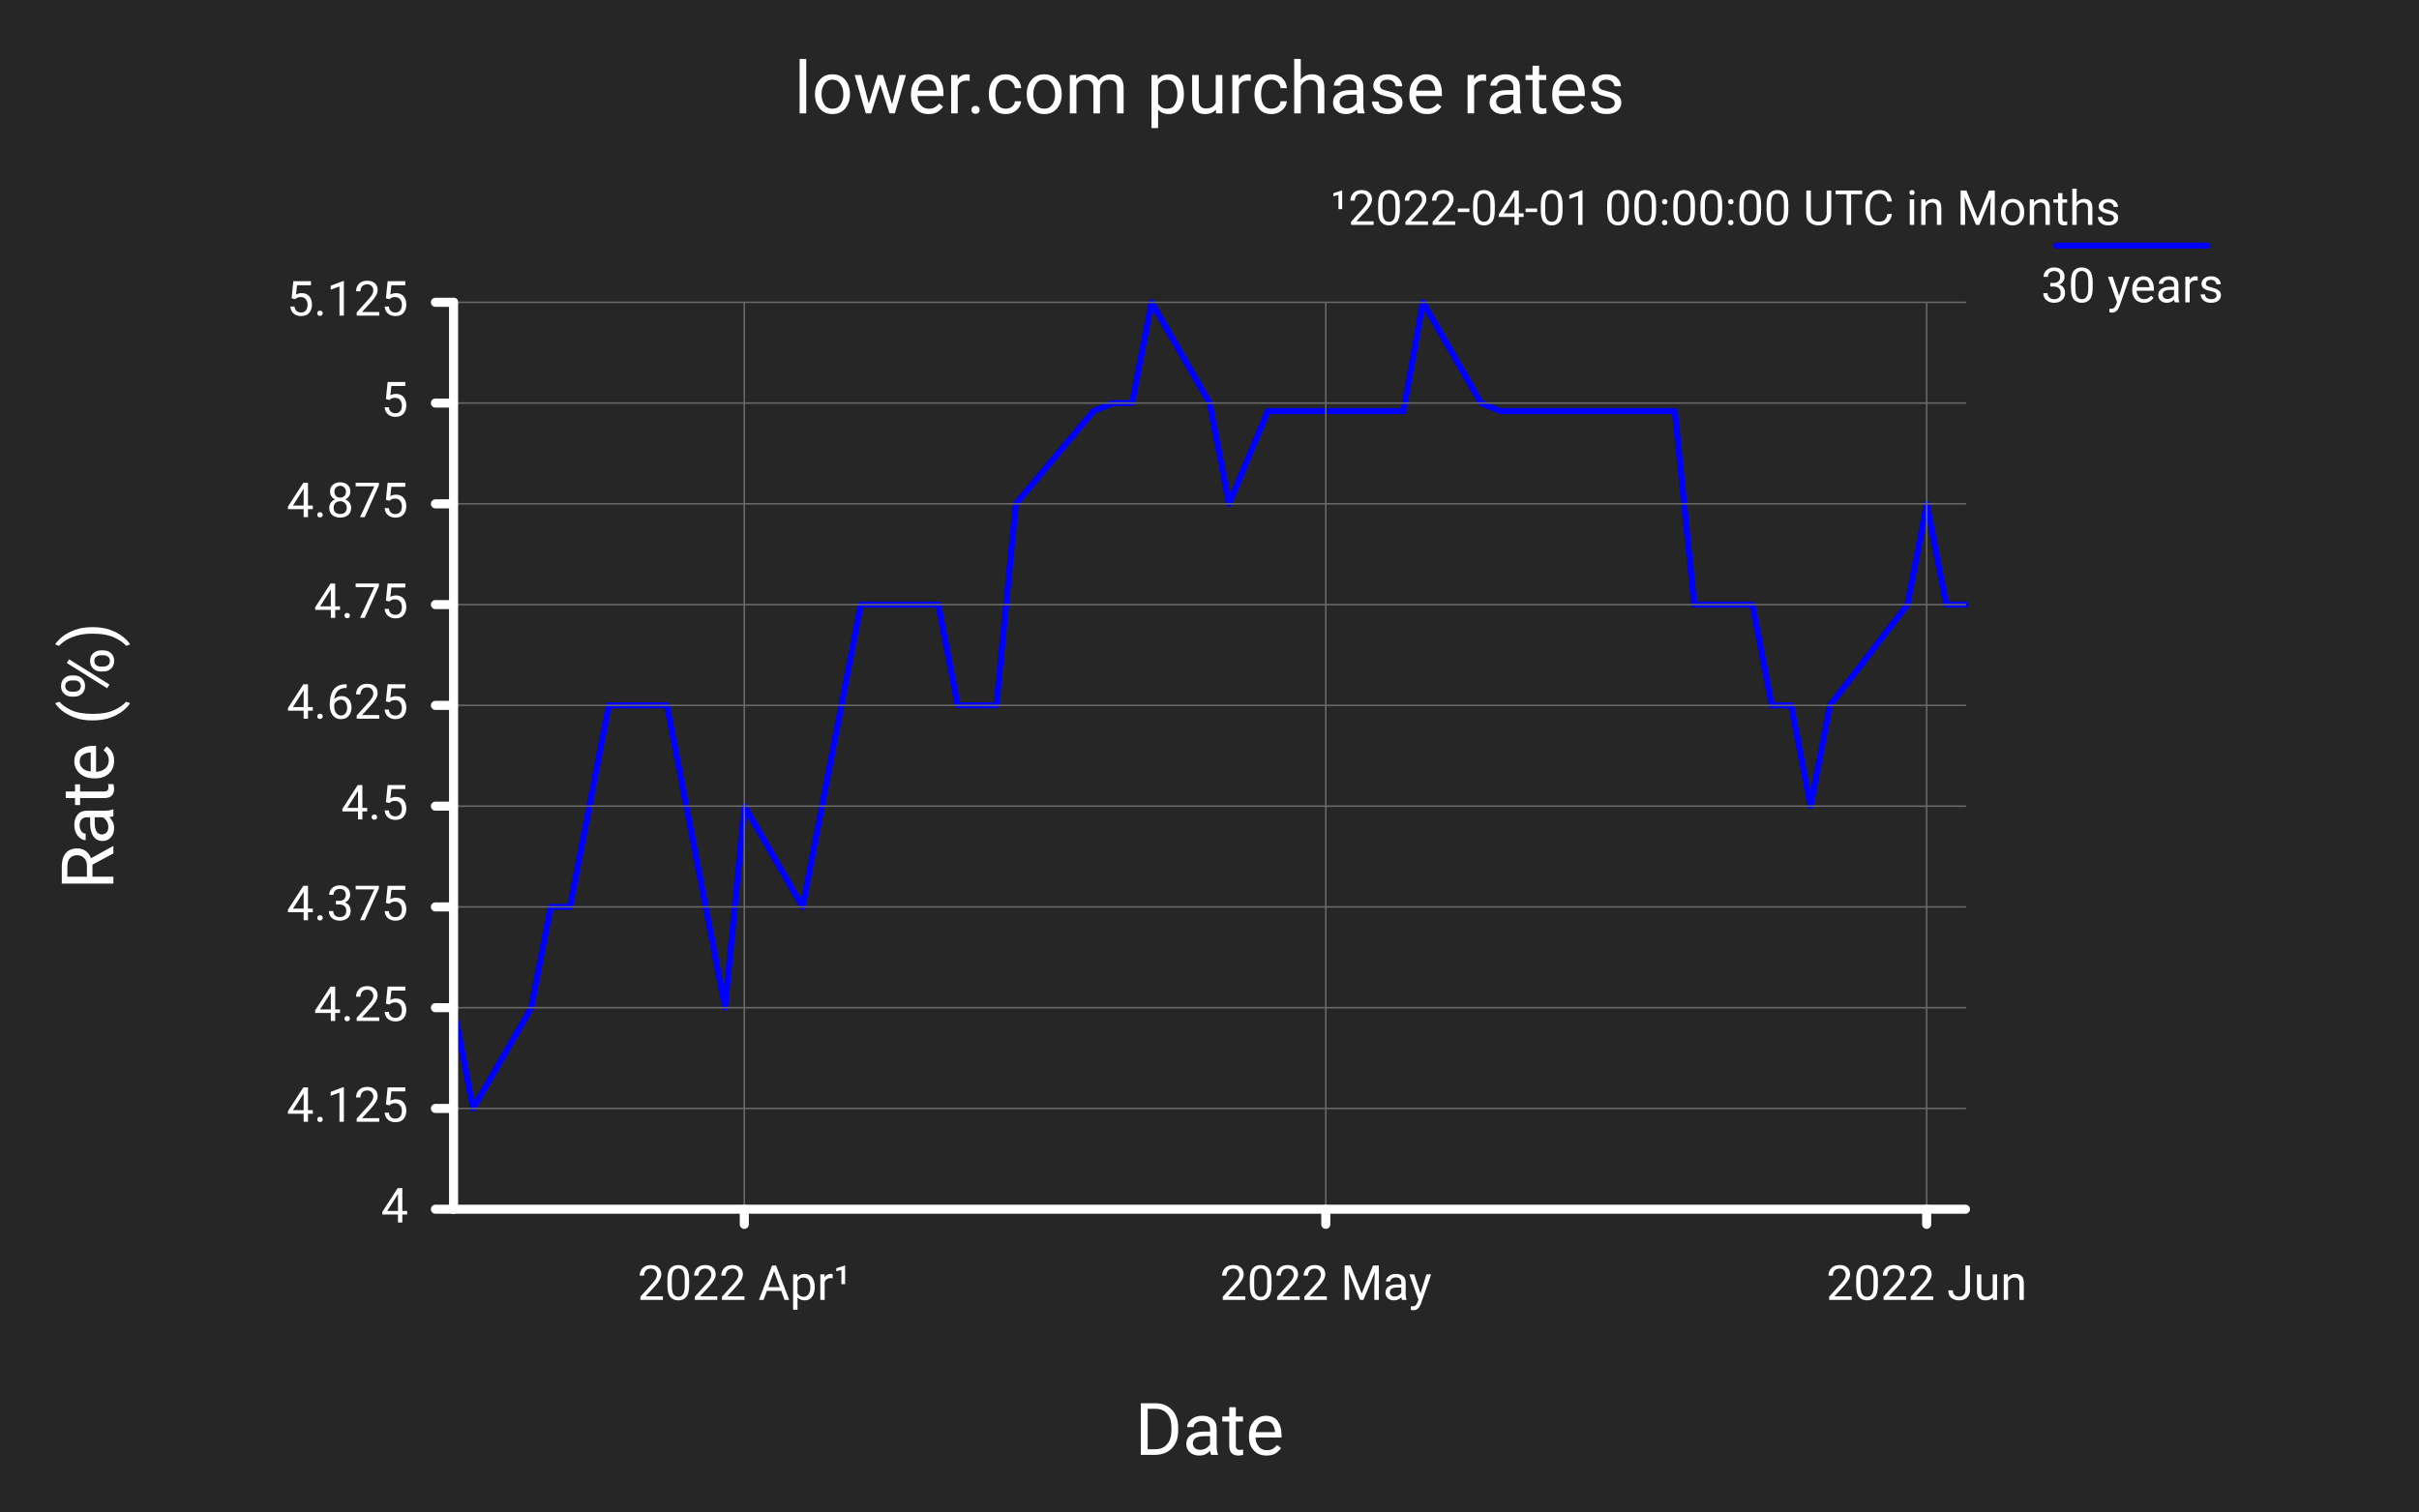
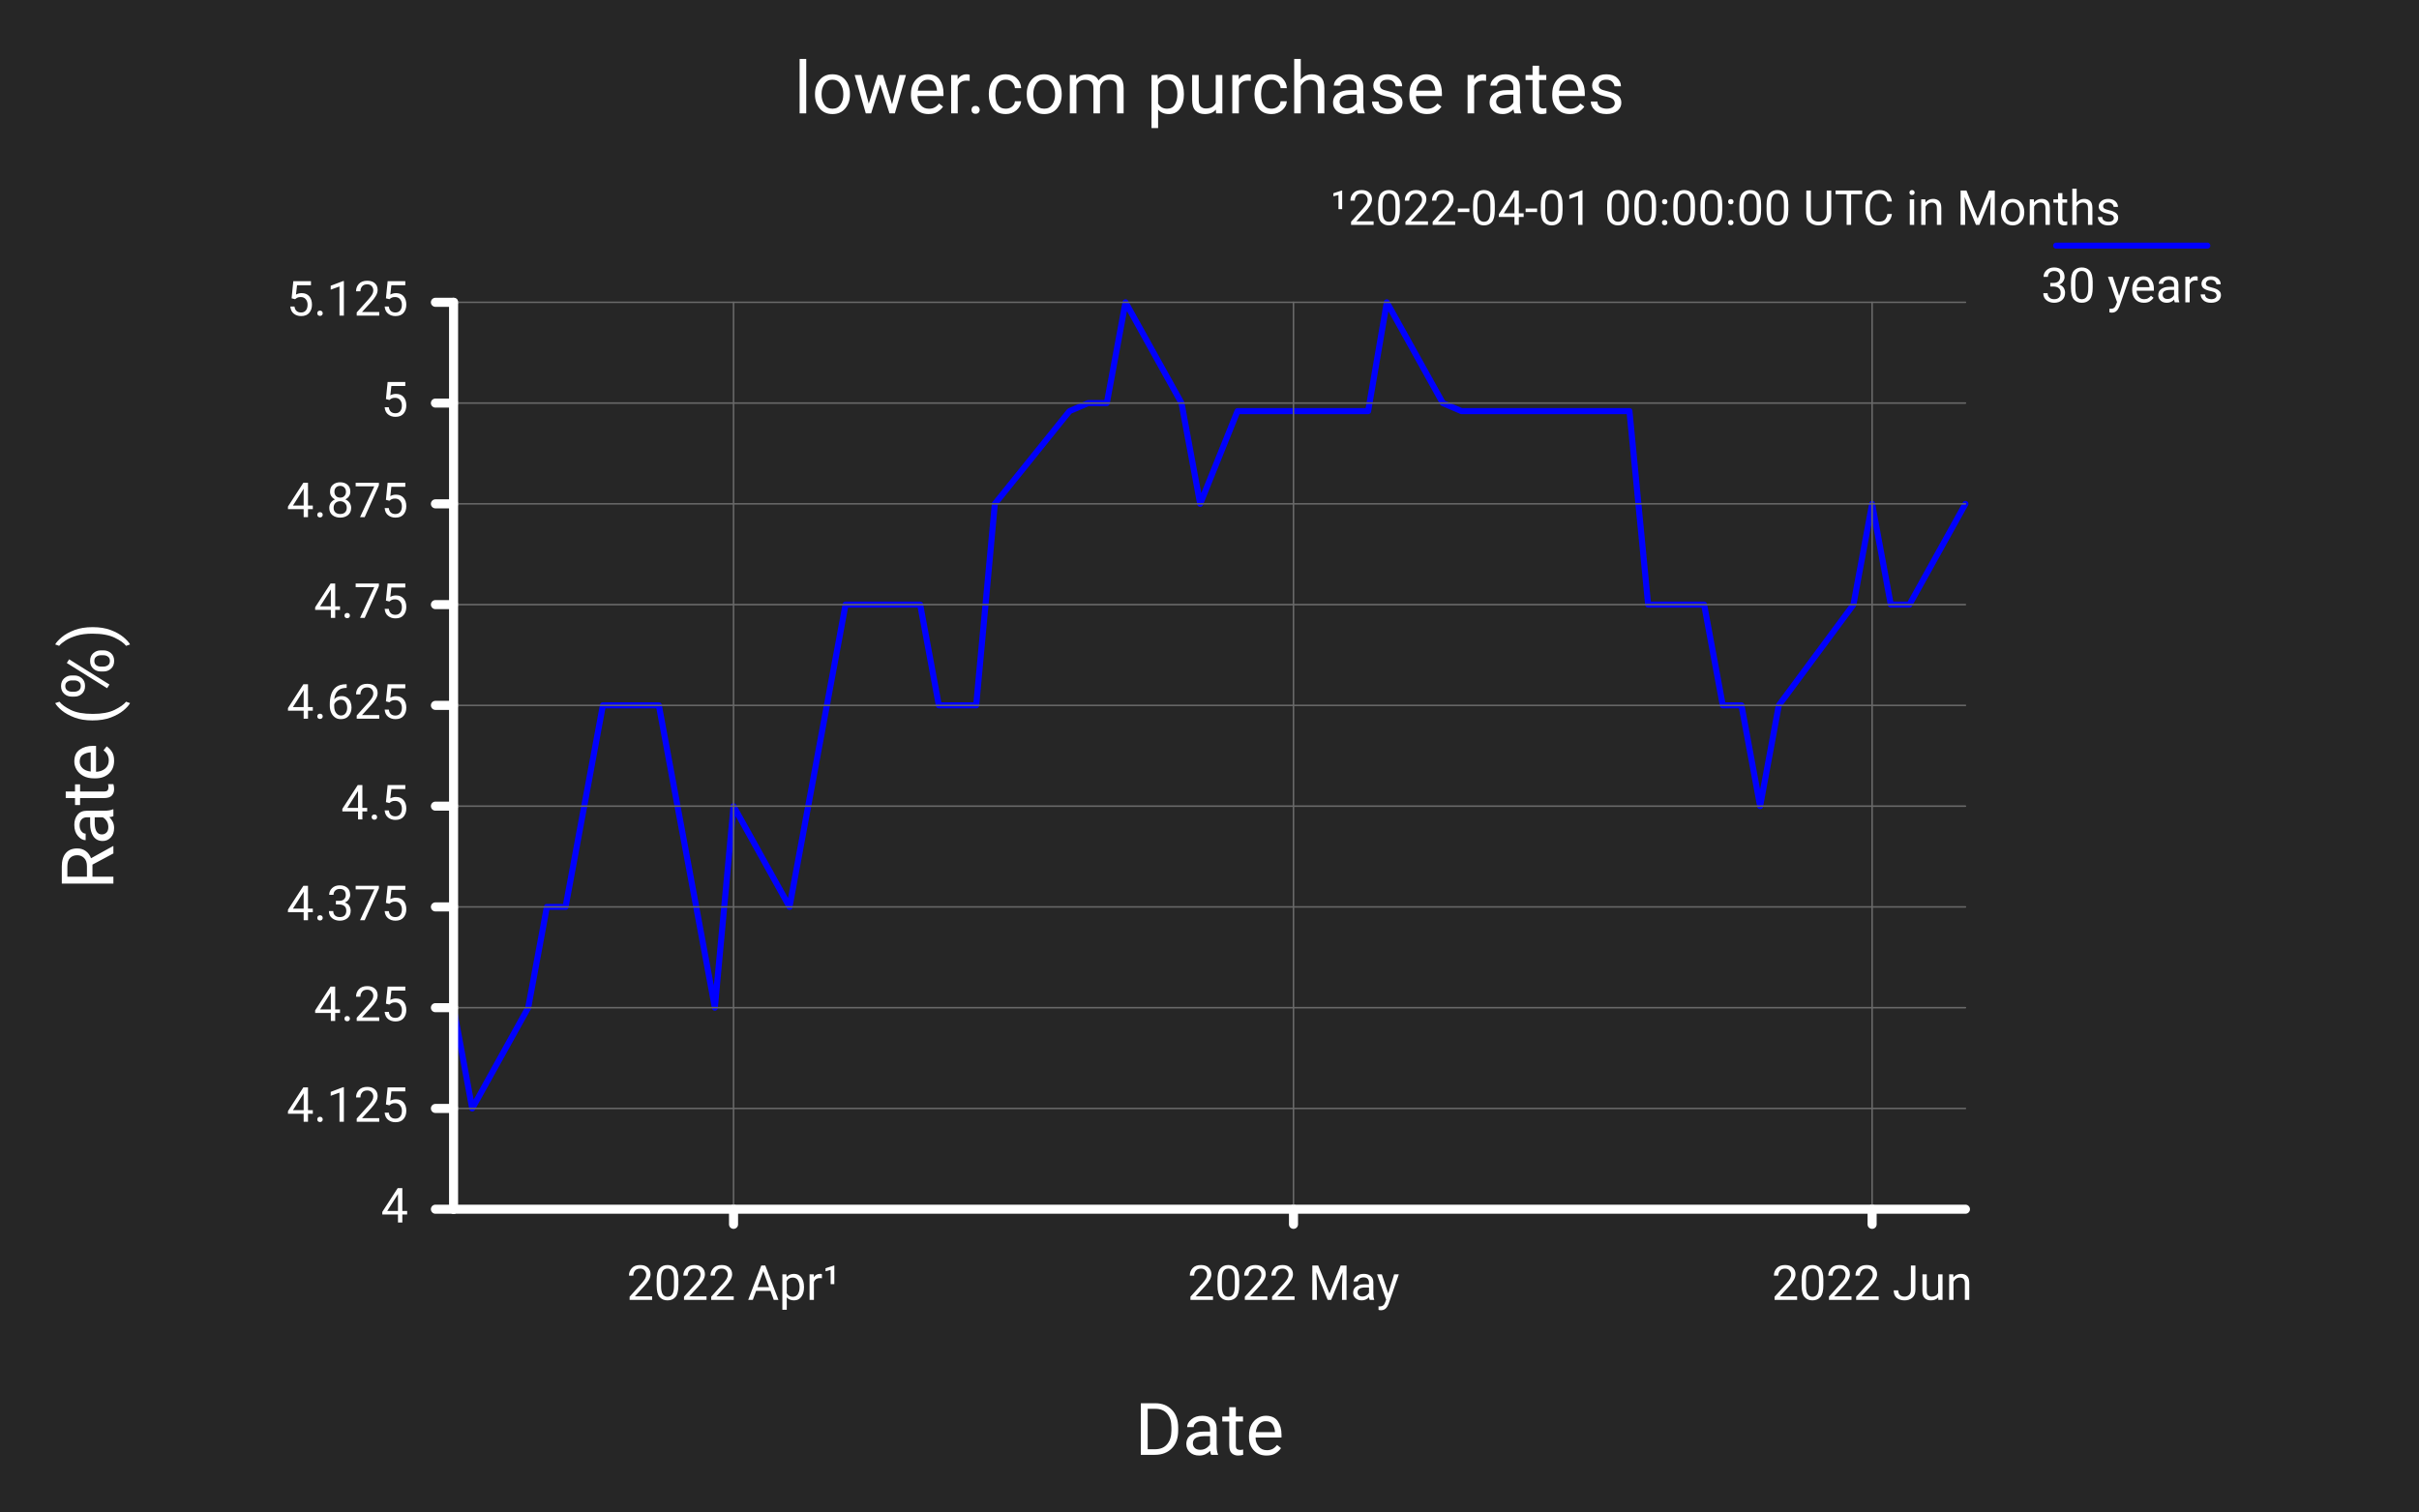
<svg xmlns="http://www.w3.org/2000/svg" class="poloto" width="800" height="500" viewBox="0 0 800 500">
  <style>.poloto{stroke-linecap:round;stroke-linejoin:round;font-family:Roboto,sans-serif;font-size:16px;}.poloto_background{fill:#262626;}.poloto_scatter{stroke-width:7}.poloto_tick_line{stroke:dimgray;stroke-width:0.5}.poloto_line{stroke-width:2}.poloto_text{fill: white;}.poloto_axis_lines{stroke: white;stroke-width:3;fill:none;stroke-dasharray:none}.poloto_title{font-size:24px;dominant-baseline:start;text-anchor:middle;}.poloto_xname{font-size:24px;dominant-baseline:start;text-anchor:middle;}.poloto_yname{font-size:24px;dominant-baseline:start;text-anchor:middle;}.poloto0stroke{stroke:blue;}.poloto1stroke{stroke:red;}.poloto2stroke{stroke:green;}.poloto3stroke{stroke:gold;}.poloto4stroke{stroke:aqua;}.poloto5stroke{stroke:lime;}.poloto6stroke{stroke:orange;}.poloto7stroke{stroke:chocolate;}.poloto0fill{fill:blue;}.poloto1fill{fill:red;}.poloto2fill{fill:green;}.poloto3fill{fill:gold;}.poloto4fill{fill:aqua;}.poloto5fill{fill:lime;}.poloto6fill{fill:orange;}.poloto7fill{fill:chocolate;}</style>
  <circle r="1e5" class="poloto_background" />
  <text class="poloto_text poloto_legend_text" x="675" y="100">30 years</text>
  <line class="poloto_line poloto_legend_icon poloto0stroke poloto0legend" stroke="black" x1="680" x2="730" y1="81.25" y2="81.25" />
-   <path class="poloto_line poloto0stroke" fill="none" stroke="black" d=" M 150.00 333.33 L 156.41 366.67 L 175.64 333.33 L 182.05 300.00 L 188.46 300.00 L 188.46 300.00 L 201.28 233.33 L 220.51 233.33 L 226.92 266.67 L 233.33 300.00 L 239.74 333.33 L 246.15 266.67 L 265.38 300.00 L 271.79 266.67 L 278.21 233.33 L 284.62 200.00 L 291.03 200.00 L 310.26 200.00 L 316.67 233.33 L 323.08 233.33 L 329.49 233.33 L 335.90 166.67 L 361.54 136.00 L 367.95 133.33 L 374.36 133.33 L 380.77 100.00 L 400.00 133.33 L 406.41 166.67 L 419.23 136.00 L 425.64 136.00 L 444.87 136.00 L 451.28 136.00 L 457.69 136.00 L 464.10 136.00 L 470.51 100.00 L 489.74 133.33 L 496.15 136.00 L 496.15 136.00 L 502.56 136.00 L 508.97 136.00 L 515.38 136.00 L 534.62 136.00 L 541.03 136.00 L 547.44 136.00 L 547.44 136.00 L 553.85 136.00 L 560.26 200.00 L 579.49 200.00 L 585.90 233.33 L 592.31 233.33 L 598.72 266.67 L 605.13 233.33 L 630.77 200.00 L 637.18 166.67 L 643.59 200.00 L 650.00 200.00" />
+   <path class="poloto_line poloto0stroke" fill="none" stroke="black" d=" M 150.00 333.33 L 156.17 366.67 L 174.69 333.33 L 180.86 300.00 L 187.04 300.00 L 187.04 300.00 L 199.38 233.33 L 217.90 233.33 L 224.07 266.67 L 230.25 300.00 L 236.42 333.33 L 242.59 266.67 L 261.11 300.00 L 267.28 266.67 L 273.46 233.33 L 279.63 200.00 L 285.80 200.00 L 304.32 200.00 L 310.49 233.33 L 316.67 233.33 L 322.84 233.33 L 329.01 166.67 L 353.70 136.00 L 359.88 133.33 L 366.05 133.33 L 372.22 100.00 L 390.74 133.33 L 396.91 166.67 L 409.26 136.00 L 415.43 136.00 L 433.95 136.00 L 440.12 136.00 L 446.30 136.00 L 452.47 136.00 L 458.64 100.00 L 477.16 133.33 L 483.33 136.00 L 483.33 136.00 L 489.51 136.00 L 495.68 136.00 L 501.85 136.00 L 520.37 136.00 L 526.54 136.00 L 532.72 136.00 L 532.72 136.00 L 538.89 136.00 L 545.06 200.00 L 563.58 200.00 L 569.75 233.33 L 575.93 233.33 L 582.10 266.67 L 588.27 233.33 L 612.96 200.00 L 619.14 166.67 L 625.31 200.00 L 631.48 200.00 L 650.00 166.67" />
  <text class="poloto_labels poloto_text poloto_title" x="400" y="37.5">lower.com purchase rates</text>
  <text class="poloto_labels poloto_text poloto_xname" x="400" y="481.25">Date</text>
  <text class="poloto_labels poloto_text poloto_yname" transform="rotate(-90,37.5,250)" x="37.5" y="250">Rate (%)</text>
  <text class="poloto_tick_labels poloto_text" dominant-baseline="middle" text-anchor="start" x="150" y="70" />
  <line class="poloto_axis_lines" stroke="black" x1="150" x2="144" y1="400" y2="400" />
  <line class="poloto_tick_line" stroke="black" x1="150" x2="650" y1="400" y2="400" />
  <text class="poloto_tick_labels poloto_text" dominant-baseline="middle" text-anchor="end" x="135" y="400">4</text>
  <line class="poloto_axis_lines" stroke="black" x1="150" x2="144" y1="366.667" y2="366.667" />
  <line class="poloto_tick_line" stroke="black" x1="150" x2="650" y1="366.667" y2="366.667" />
  <text class="poloto_tick_labels poloto_text" dominant-baseline="middle" text-anchor="end" x="135" y="366.667">4.125</text>
  <line class="poloto_axis_lines" stroke="black" x1="150" x2="144" y1="333.333" y2="333.333" />
  <line class="poloto_tick_line" stroke="black" x1="150" x2="650" y1="333.333" y2="333.333" />
  <text class="poloto_tick_labels poloto_text" dominant-baseline="middle" text-anchor="end" x="135" y="333.333">4.25</text>
  <line class="poloto_axis_lines" stroke="black" x1="150" x2="144" y1="300" y2="300" />
  <line class="poloto_tick_line" stroke="black" x1="150" x2="650" y1="300" y2="300" />
  <text class="poloto_tick_labels poloto_text" dominant-baseline="middle" text-anchor="end" x="135" y="300">4.375</text>
  <line class="poloto_axis_lines" stroke="black" x1="150" x2="144" y1="266.667" y2="266.667" />
  <line class="poloto_tick_line" stroke="black" x1="150" x2="650" y1="266.667" y2="266.667" />
  <text class="poloto_tick_labels poloto_text" dominant-baseline="middle" text-anchor="end" x="135" y="266.667">4.5</text>
  <line class="poloto_axis_lines" stroke="black" x1="150" x2="144" y1="233.333" y2="233.333" />
  <line class="poloto_tick_line" stroke="black" x1="150" x2="650" y1="233.333" y2="233.333" />
  <text class="poloto_tick_labels poloto_text" dominant-baseline="middle" text-anchor="end" x="135" y="233.333">4.625</text>
  <line class="poloto_axis_lines" stroke="black" x1="150" x2="144" y1="200" y2="200" />
  <line class="poloto_tick_line" stroke="black" x1="150" x2="650" y1="200" y2="200" />
  <text class="poloto_tick_labels poloto_text" dominant-baseline="middle" text-anchor="end" x="135" y="200">4.75</text>
  <line class="poloto_axis_lines" stroke="black" x1="150" x2="144" y1="166.667" y2="166.667" />
  <line class="poloto_tick_line" stroke="black" x1="150" x2="650" y1="166.667" y2="166.667" />
  <text class="poloto_tick_labels poloto_text" dominant-baseline="middle" text-anchor="end" x="135" y="166.667">4.875</text>
  <line class="poloto_axis_lines" stroke="black" x1="150" x2="144" y1="133.333" y2="133.333" />
  <line class="poloto_tick_line" stroke="black" x1="150" x2="650" y1="133.333" y2="133.333" />
  <text class="poloto_tick_labels poloto_text" dominant-baseline="middle" text-anchor="end" x="135" y="133.333">5</text>
  <line class="poloto_axis_lines" stroke="black" x1="150" x2="144" y1="100" y2="100" />
  <line class="poloto_tick_line" stroke="black" x1="150" x2="650" y1="100" y2="100" />
  <text class="poloto_tick_labels poloto_text" dominant-baseline="middle" text-anchor="end" x="135" y="100">5.125</text>
  <text class="poloto_tick_labels poloto_text" dominant-baseline="middle" text-anchor="start" x="440" y="70">¹2022-04-01 00:00:00 UTC in Months</text>
-   <line class="poloto_axis_lines" stroke="black" x1="246.154" x2="246.154" y1="400" y2="405" />
-   <line class="poloto_tick_line" stroke="black" x1="246.154" x2="246.154" y1="400" y2="100" />
-   <text class="poloto_tick_labels poloto_text" dominant-baseline="start" text-anchor="middle" x="246.154" y="430">2022 Apr¹</text>
-   <line class="poloto_axis_lines" stroke="black" x1="438.462" x2="438.462" y1="400" y2="405" />
-   <line class="poloto_tick_line" stroke="black" x1="438.462" x2="438.462" y1="400" y2="100" />
-   <text class="poloto_tick_labels poloto_text" dominant-baseline="start" text-anchor="middle" x="438.462" y="430">2022 May</text>
-   <line class="poloto_axis_lines" stroke="black" x1="637.179" x2="637.179" y1="400" y2="405" />
-   <line class="poloto_tick_line" stroke="black" x1="637.179" x2="637.179" y1="400" y2="100" />
-   <text class="poloto_tick_labels poloto_text" dominant-baseline="start" text-anchor="middle" x="637.179" y="430">2022 Jun</text>
+   <line class="poloto_axis_lines" stroke="black" x1="242.593" x2="242.593" y1="400" y2="405" />
+   <line class="poloto_tick_line" stroke="black" x1="242.593" x2="242.593" y1="400" y2="100" />
+   <text class="poloto_tick_labels poloto_text" dominant-baseline="start" text-anchor="middle" x="242.593" y="430">2022 Apr¹</text>
+   <line class="poloto_axis_lines" stroke="black" x1="427.778" x2="427.778" y1="400" y2="405" />
+   <line class="poloto_tick_line" stroke="black" x1="427.778" x2="427.778" y1="400" y2="100" />
+   <text class="poloto_tick_labels poloto_text" dominant-baseline="start" text-anchor="middle" x="427.778" y="430">2022 May</text>
+   <line class="poloto_axis_lines" stroke="black" x1="619.136" x2="619.136" y1="400" y2="405" />
+   <line class="poloto_tick_line" stroke="black" x1="619.136" x2="619.136" y1="400" y2="100" />
+   <text class="poloto_tick_labels poloto_text" dominant-baseline="start" text-anchor="middle" x="619.136" y="430">2022 Jun</text>
  <path stroke="black" fill="none" class="poloto_axis_lines" d=" M 150 400 L 650 400" />
  <path stroke="black" fill="none" class="poloto_axis_lines" d=" M 150 400 L 150 100" />
</svg>
